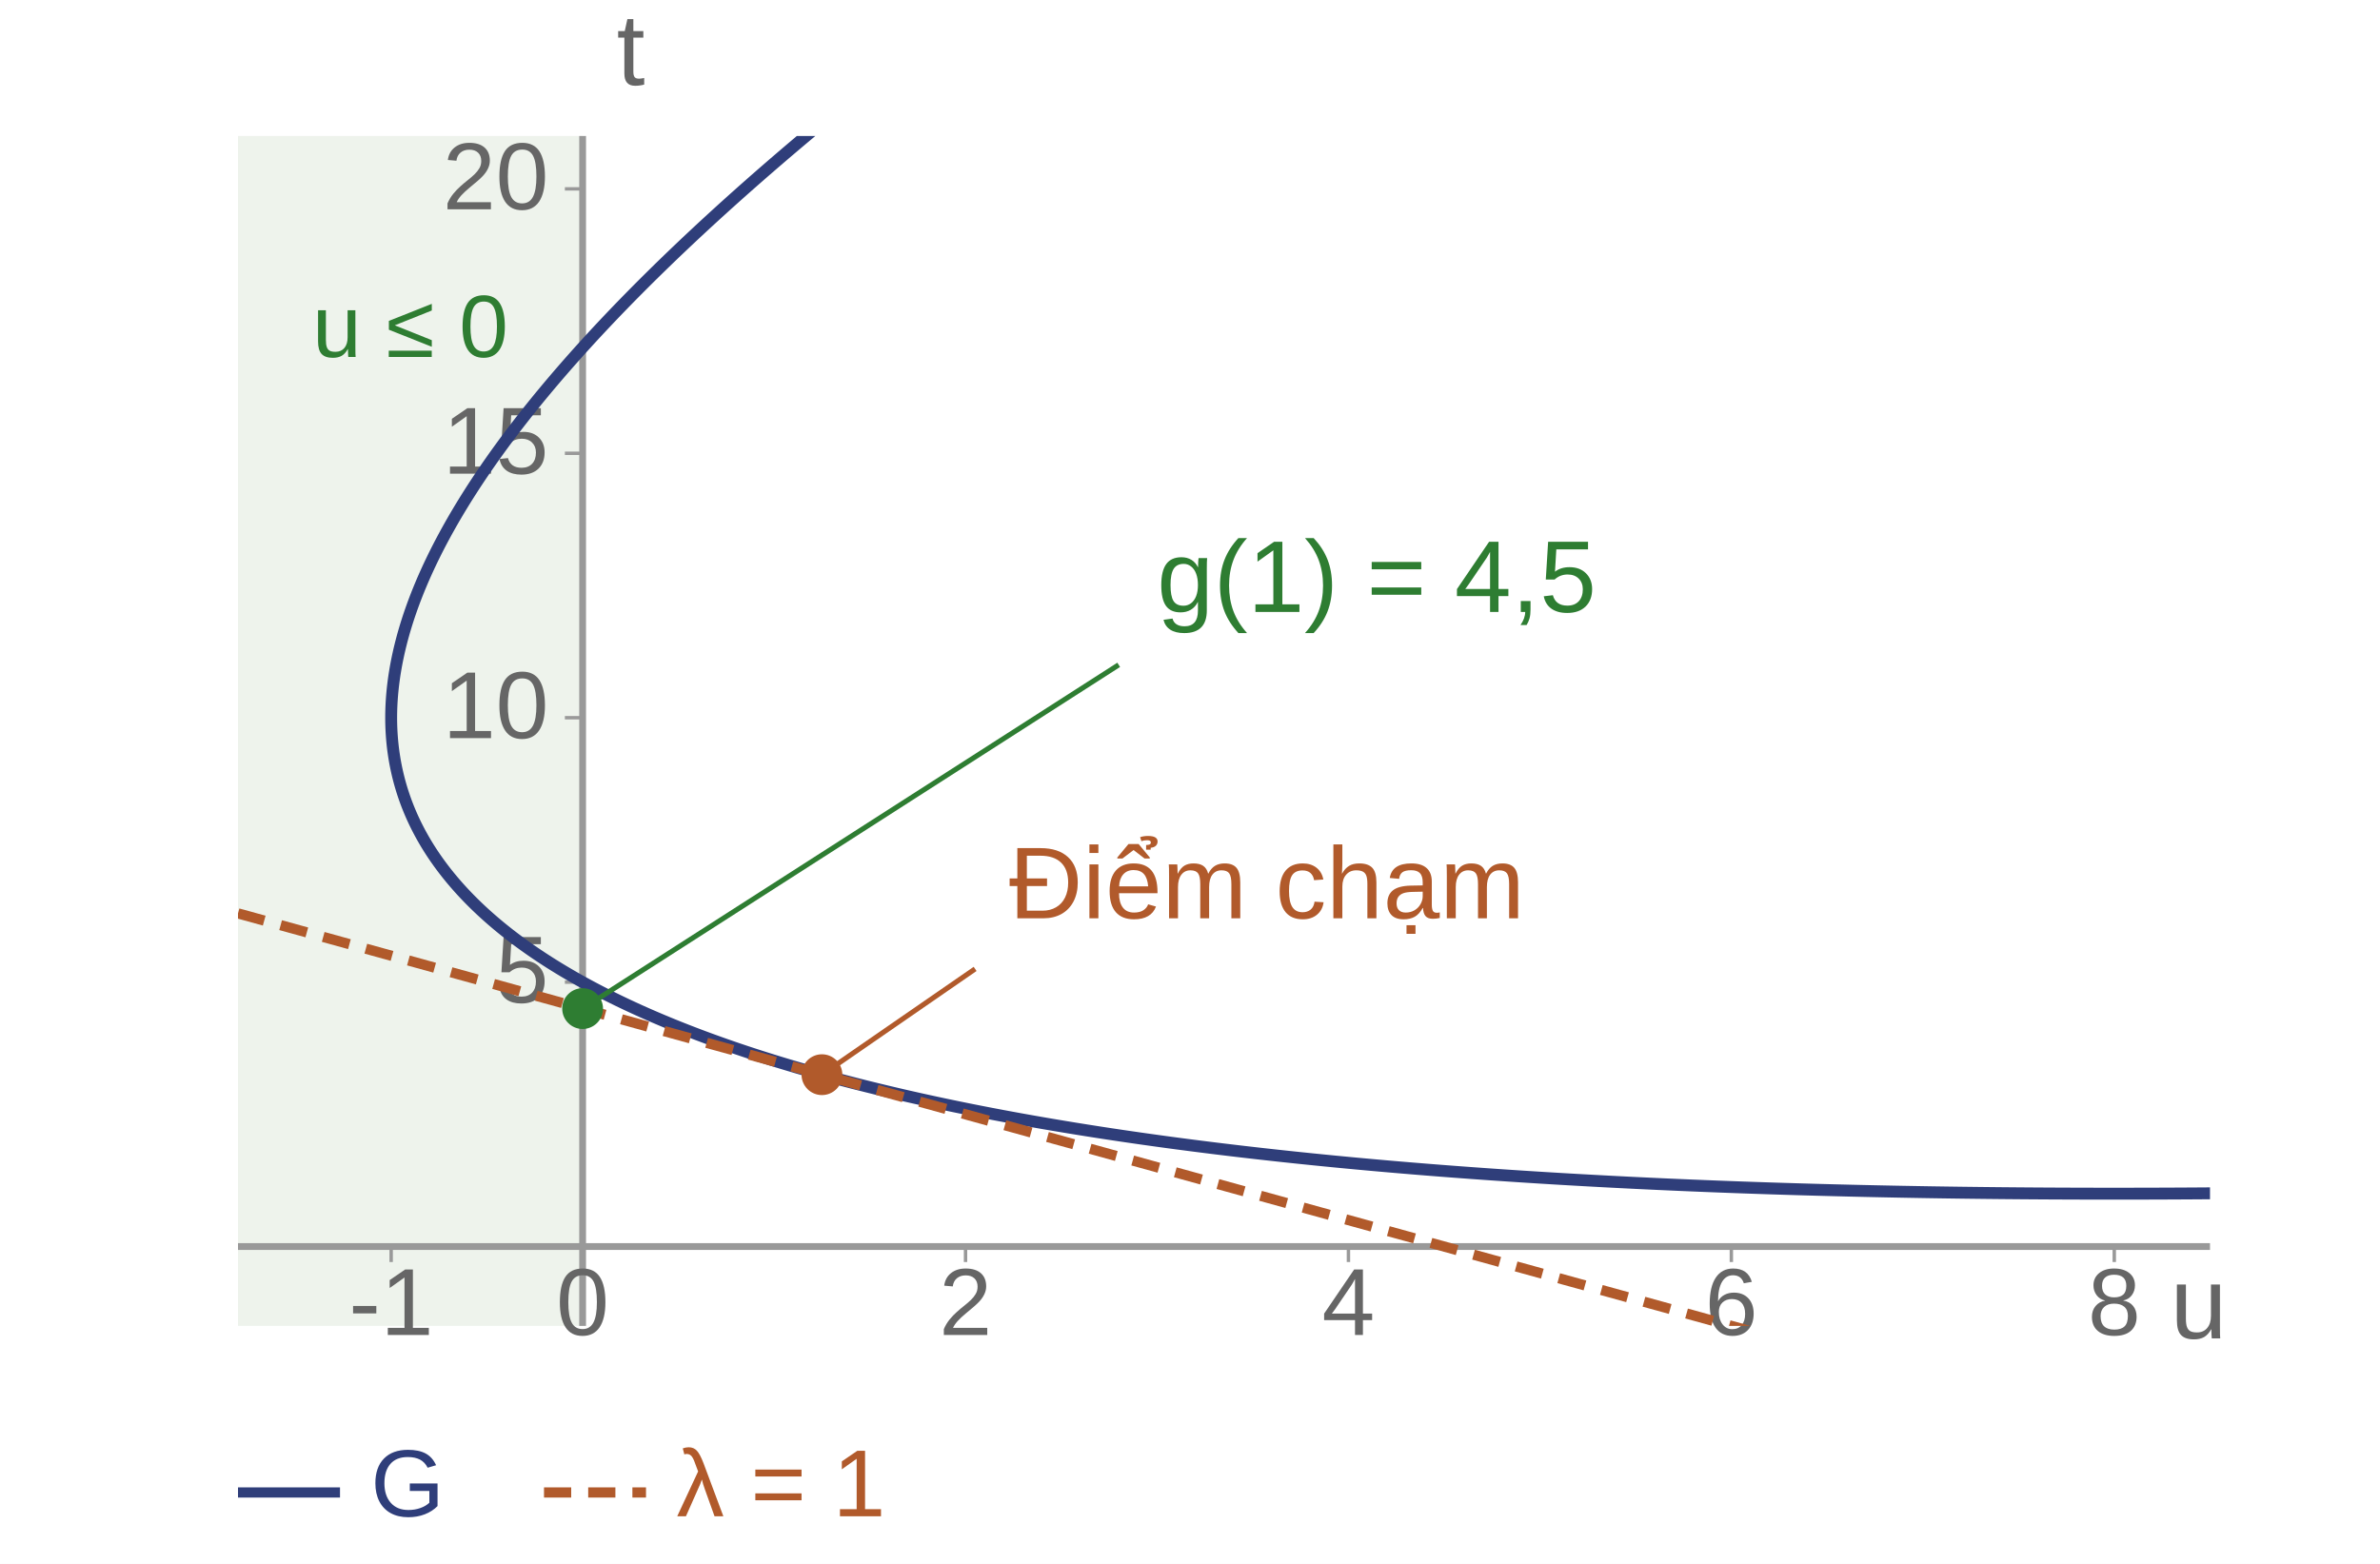
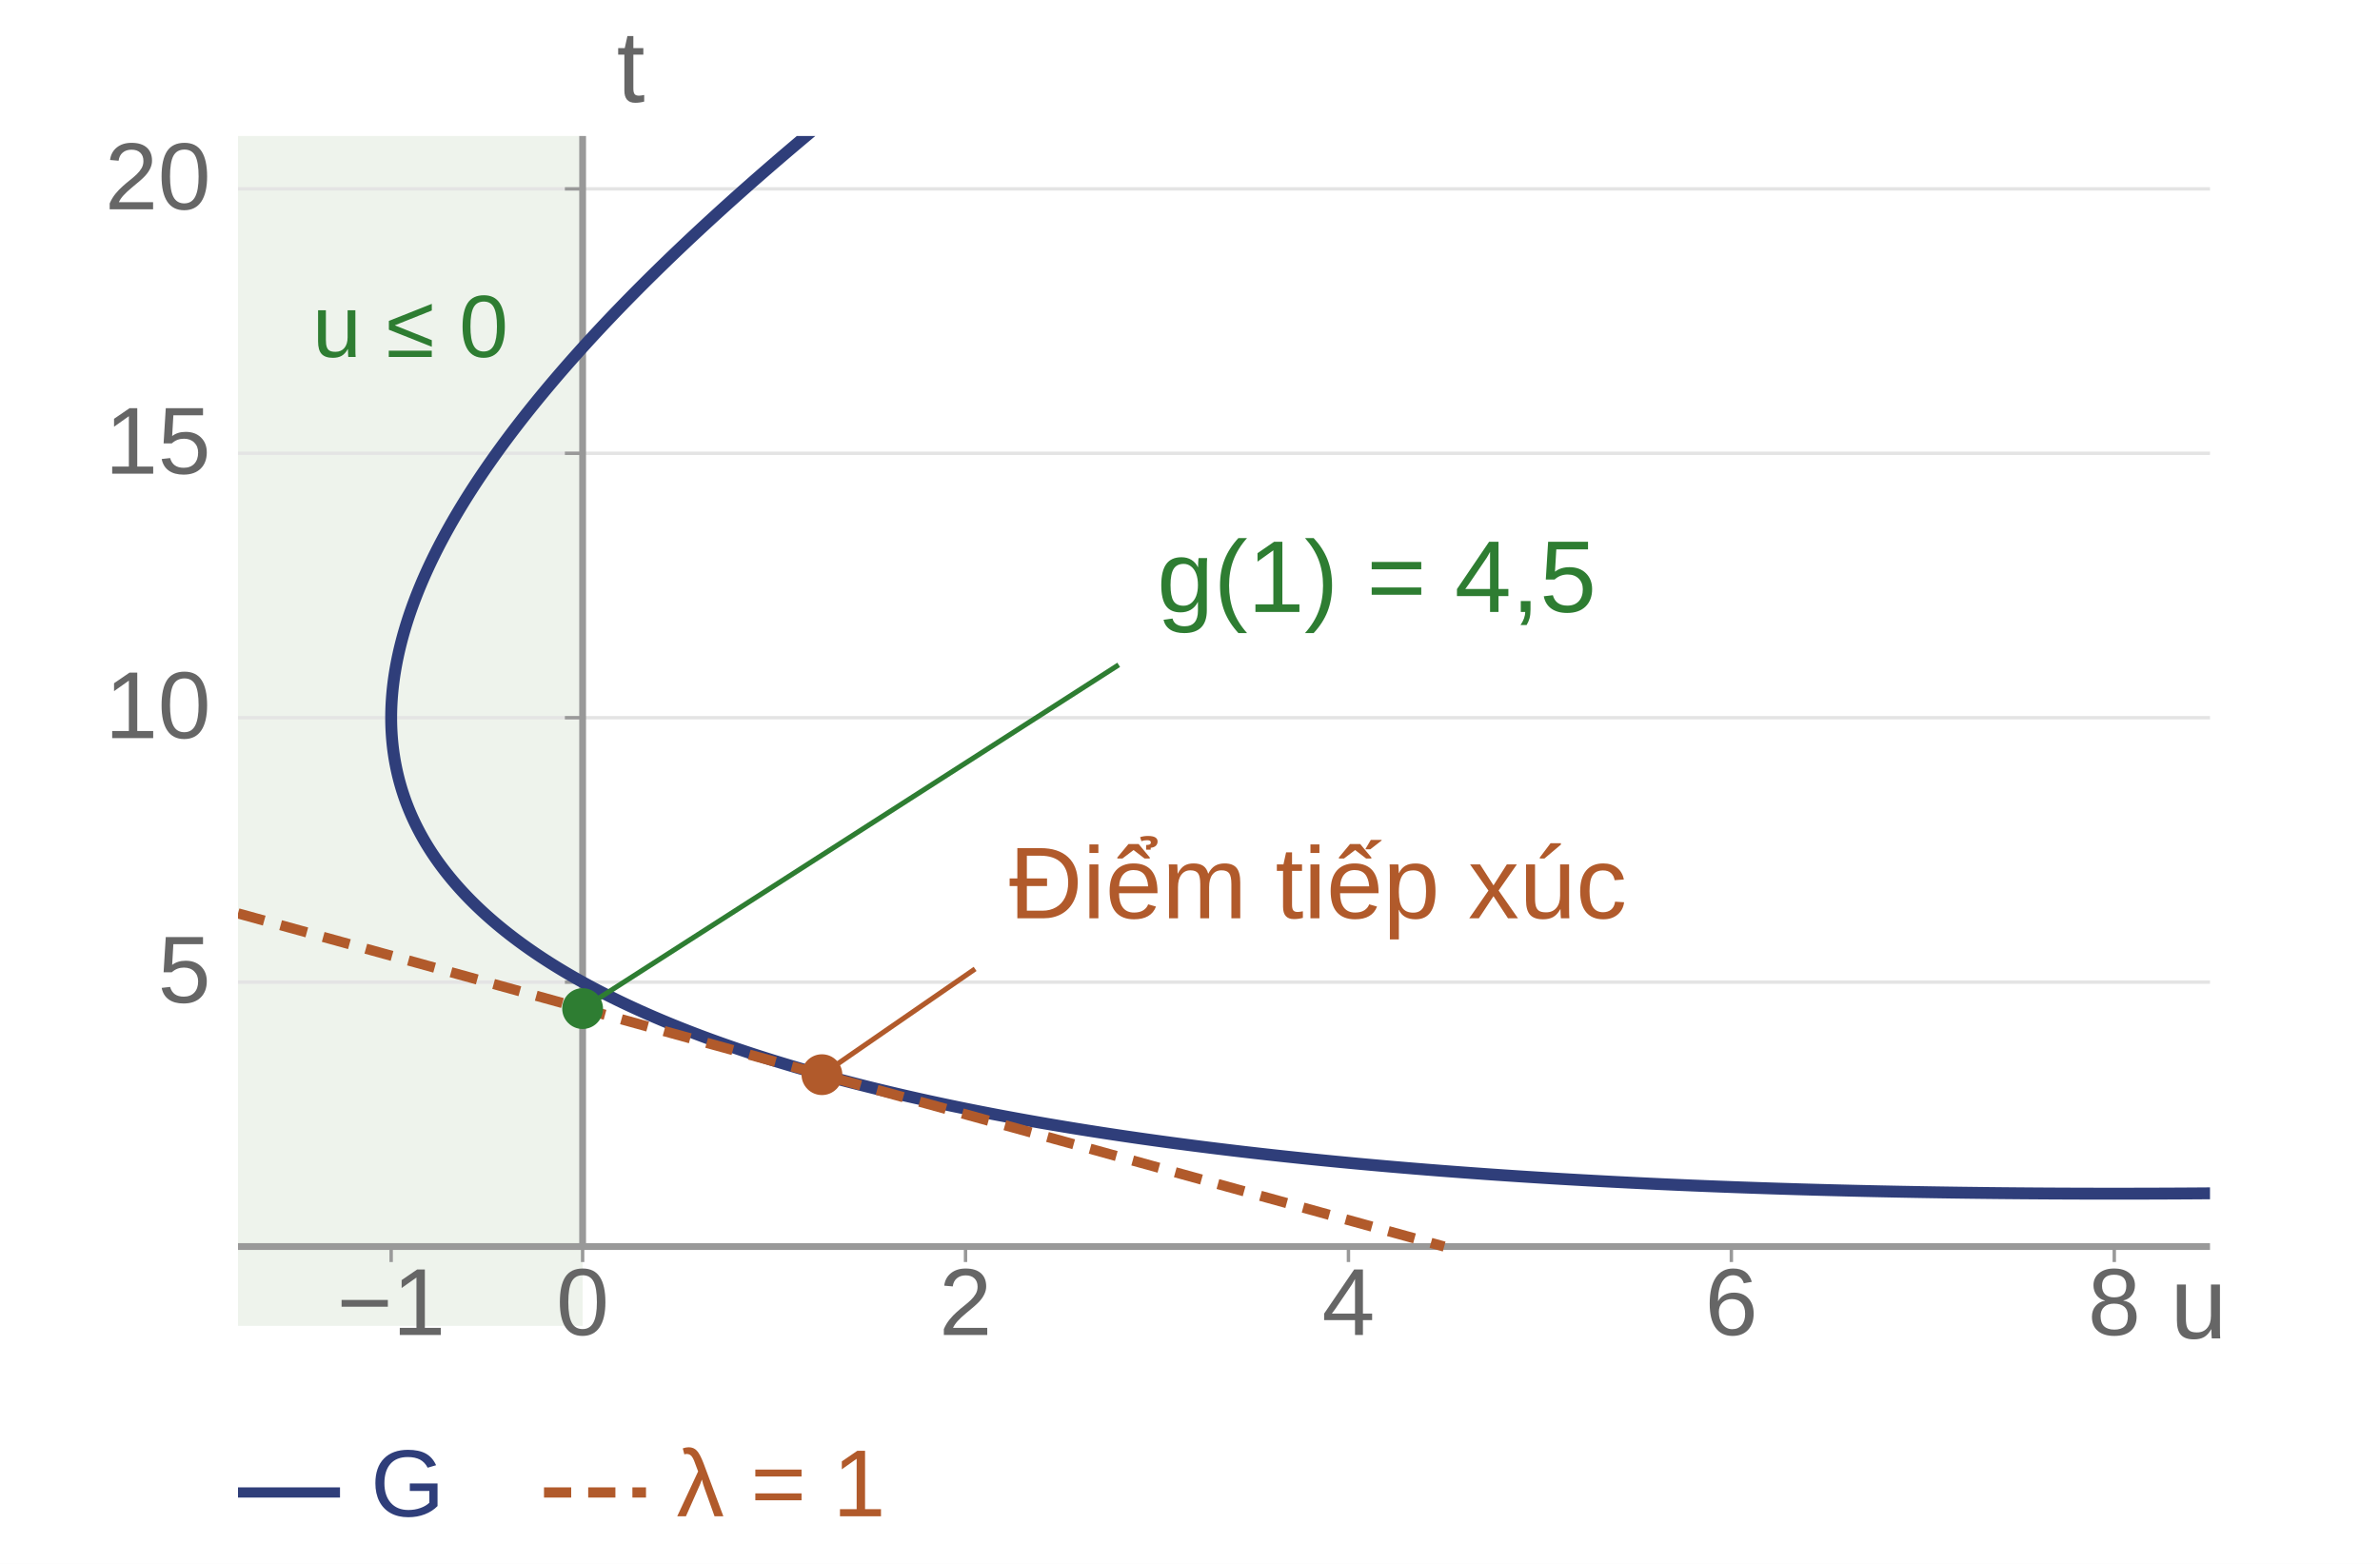
<svg xmlns="http://www.w3.org/2000/svg" viewBox="0 0 700 460" role="img" aria-labelledby="title">
  <defs>
    <clipPath id="plot">
      <rect x="70" y="40" width="580" height="350" />
    </clipPath>
  </defs>
  <rect width="700" height="460" fill="white" />
  <rect x="70.000" y="40" width="101.359" height="350" fill="#EEF3EC" />
+   <path d="M70,288.889 L650,288.889" fill="none" stroke="#E4E4E4" stroke-width="1" />
+   <path d="M70,211.111 L650,211.111" fill="none" stroke="#E4E4E4" stroke-width="1" />
+   <path d="M70,133.333 L650,133.333" fill="none" stroke="#E4E4E4" stroke-width="1" />
+   <path d="M70,55.556 L650,55.556" fill="none" stroke="#E4E4E4" stroke-width="1" />
  <path d="M70.000,366.667 L650.000,366.667" fill="none" stroke="#999" stroke-width="2" stroke-dasharray="" clip-path="url(#plot)" />
-   <path d="M171.359,390.000 L171.359,40.000" fill="none" stroke="#999" stroke-width="2" stroke-dasharray="" clip-path="url(#plot)" />
+   <path d="M171.359,366.667 L171.359,40.000" fill="none" stroke="#999" stroke-width="2" stroke-dasharray="" clip-path="url(#plot)" />
  <text x="655.00" y="393.67" fill="#666" text-anchor="end" font-family="Arial,sans-serif" font-size="30">u</text>
-   <text x="181.36" y="25.00" fill="#666" text-anchor="start" font-family="Arial,sans-serif" font-size="30">t</text>
+   <text x="181.36" y="30.00" fill="#666" text-anchor="start" font-family="Arial,sans-serif" font-size="30">t</text>
  <text x="120.68" y="105.00" fill="#2E7D32" text-anchor="middle" font-family="Arial,sans-serif" font-size="26">u ≤ 0</text>
  <path d="M115.049,366.667 L115.049,371.217" fill="none" stroke="#999" stroke-width="1" stroke-dasharray="" clip-path="url(#plot)" />
-   <text x="115.05" y="392.67" fill="#666" text-anchor="middle" font-family="Arial,sans-serif" font-size="28">-1</text>
+   <text x="115.05" y="392.67" fill="#666" text-anchor="middle" font-family="Arial,sans-serif" font-size="28">−1</text>
  <path d="M171.359,366.667 L171.359,371.217" fill="none" stroke="#999" stroke-width="1" stroke-dasharray="" clip-path="url(#plot)" />
  <text x="171.36" y="392.67" fill="#666" text-anchor="middle" font-family="Arial,sans-serif" font-size="28">0</text>
  <path d="M283.981,366.667 L283.981,371.217" fill="none" stroke="#999" stroke-width="1" stroke-dasharray="" clip-path="url(#plot)" />
  <text x="283.98" y="392.67" fill="#666" text-anchor="middle" font-family="Arial,sans-serif" font-size="28">2</text>
  <path d="M396.602,366.667 L396.602,371.217" fill="none" stroke="#999" stroke-width="1" stroke-dasharray="" clip-path="url(#plot)" />
  <text x="396.60" y="392.67" fill="#666" text-anchor="middle" font-family="Arial,sans-serif" font-size="28">4</text>
  <path d="M509.223,366.667 L509.223,371.217" fill="none" stroke="#999" stroke-width="1" stroke-dasharray="" clip-path="url(#plot)" />
  <text x="509.22" y="392.67" fill="#666" text-anchor="middle" font-family="Arial,sans-serif" font-size="28">6</text>
  <path d="M621.845,366.667 L621.845,371.217" fill="none" stroke="#999" stroke-width="1" stroke-dasharray="" clip-path="url(#plot)" />
  <text x="621.84" y="392.67" fill="#666" text-anchor="middle" font-family="Arial,sans-serif" font-size="28">8</text>
  <path d="M171.359,288.889 L166.139,288.889" fill="none" stroke="#999" stroke-width="1" stroke-dasharray="" clip-path="url(#plot)" />
-   <text x="161.36" y="294.89" fill="#666" text-anchor="end" font-family="Arial,sans-serif" font-size="28">5</text>
+   <text x="62.00" y="294.89" fill="#666" text-anchor="end" font-family="Arial,sans-serif" font-size="28">5</text>
  <path d="M171.359,211.111 L166.139,211.111" fill="none" stroke="#999" stroke-width="1" stroke-dasharray="" clip-path="url(#plot)" />
-   <text x="161.36" y="217.11" fill="#666" text-anchor="end" font-family="Arial,sans-serif" font-size="28">10</text>
+   <text x="62.00" y="217.11" fill="#666" text-anchor="end" font-family="Arial,sans-serif" font-size="28">10</text>
  <path d="M171.359,133.333 L166.139,133.333" fill="none" stroke="#999" stroke-width="1" stroke-dasharray="" clip-path="url(#plot)" />
-   <text x="161.36" y="139.33" fill="#666" text-anchor="end" font-family="Arial,sans-serif" font-size="28">15</text>
+   <text x="62.00" y="139.33" fill="#666" text-anchor="end" font-family="Arial,sans-serif" font-size="28">15</text>
  <path d="M171.359,55.556 L166.139,55.556" fill="none" stroke="#999" stroke-width="1" stroke-dasharray="" clip-path="url(#plot)" />
-   <text x="161.36" y="61.56" fill="#666" text-anchor="end" font-family="Arial,sans-serif" font-size="28">20</text>
-   <path d="M1016.019,335.556 L1012.869,335.773 L1009.724,335.988 L1006.584,336.202 L1003.450,336.414 L1000.321,336.625 L997.198,336.835 L994.081,337.043 L990.969,337.249 L987.862,337.454 L984.761,337.657 L981.666,337.859 L978.576,338.059 L975.492,338.258 L972.413,338.455 L969.339,338.651 L966.271,338.845 L963.209,339.037 L960.152,339.229 L957.101,339.418 L954.055,339.606 L951.015,339.793 L947.980,339.978 L944.951,340.161 L941.927,340.343 L938.909,340.524 L935.896,340.703 L932.889,340.880 L929.888,341.056 L926.891,341.230 L923.901,341.403 L920.916,341.574 L917.936,341.744 L914.962,341.912 L911.994,342.079 L909.031,342.244 L906.073,342.408 L903.121,342.570 L900.175,342.730 L897.234,342.890 L894.298,343.047 L891.368,343.203 L888.444,343.358 L885.525,343.511 L882.612,343.662 L879.704,343.812 L876.802,343.960 L873.905,344.107 L871.014,344.253 L868.128,344.397 L865.248,344.539 L862.373,344.680 L859.504,344.819 L856.640,344.957 L853.782,345.093 L850.929,345.228 L848.082,345.361 L845.240,345.492 L842.404,345.623 L839.574,345.751 L836.749,345.878 L833.929,346.004 L831.115,346.128 L828.307,346.250 L825.504,346.371 L822.706,346.491 L819.914,346.609 L817.128,346.725 L814.347,346.840 L811.572,346.953 L808.802,347.065 L806.037,347.175 L803.279,347.284 L800.525,347.391 L797.777,347.497 L795.035,347.601 L792.298,347.704 L789.567,347.805 L786.841,347.905 L784.121,348.003 L781.407,348.100 L778.697,348.195 L775.994,348.288 L773.296,348.380 L770.603,348.471 L767.916,348.560 L765.234,348.647 L762.558,348.733 L759.888,348.817 L757.223,348.900 L754.563,348.982 L751.909,349.061 L749.261,349.140 L746.618,349.216 L743.980,349.292 L741.349,349.365 L738.722,349.438 L736.101,349.508 L733.486,349.577 L730.876,349.645 L728.272,349.711 L725.673,349.776 L723.080,349.839 L720.492,349.900 L717.910,349.960 L715.333,350.019 L712.762,350.076 L710.196,350.131 L707.636,350.185 L705.081,350.237 L702.532,350.288 L699.989,350.338 L697.451,350.385 L694.918,350.432 L692.391,350.476 L689.869,350.520 L687.353,350.561 L684.843,350.601 L682.338,350.640 L679.838,350.677 L677.344,350.713 L674.856,350.747 L672.373,350.780 L669.896,350.811 L667.424,350.840 L664.958,350.868 L662.497,350.895 L660.041,350.919 L657.592,350.943 L655.147,350.965 L652.709,350.985 L650.275,351.004 L647.848,351.021 L645.425,351.037 L643.009,351.051 L640.598,351.064 L638.192,351.075 L635.792,351.085 L633.397,351.093 L631.008,351.100 L628.624,351.105 L626.246,351.108 L623.874,351.111 L621.507,351.111 L619.145,351.110 L616.789,351.108 L614.439,351.104 L612.094,351.098 L609.755,351.091 L607.421,351.082 L605.092,351.072 L602.769,351.061 L600.452,351.047 L598.140,351.033 L595.834,351.016 L593.533,350.999 L591.238,350.979 L588.948,350.959 L586.664,350.936 L584.385,350.912 L582.112,350.887 L579.844,350.860 L577.582,350.832 L575.325,350.802 L573.074,350.770 L570.829,350.737 L568.588,350.703 L566.354,350.667 L564.125,350.629 L561.901,350.590 L559.683,350.550 L557.471,350.507 L555.264,350.464 L553.062,350.419 L550.866,350.372 L548.676,350.324 L546.491,350.274 L544.312,350.223 L542.138,350.170 L539.969,350.115 L537.807,350.060 L535.649,350.002 L533.497,349.943 L531.351,349.883 L529.210,349.821 L527.075,349.757 L524.945,349.692 L522.821,349.626 L520.703,349.558 L518.589,349.488 L516.482,349.417 L514.380,349.344 L512.283,349.270 L510.192,349.195 L508.106,349.117 L506.026,349.039 L503.952,348.958 L501.883,348.877 L499.819,348.793 L497.761,348.709 L495.709,348.622 L493.662,348.534 L491.620,348.445 L489.584,348.354 L487.554,348.262 L485.529,348.168 L483.510,348.072 L481.496,347.975 L479.488,347.877 L477.485,347.776 L475.488,347.675 L473.496,347.572 L471.510,347.467 L469.529,347.361 L467.554,347.253 L465.584,347.144 L463.620,347.033 L461.661,346.921 L459.708,346.807 L457.760,346.692 L455.818,346.575 L453.882,346.457 L451.951,346.337 L450.025,346.215 L448.105,346.093 L446.191,345.968 L444.282,345.842 L442.378,345.715 L440.480,345.586 L438.588,345.455 L436.701,345.323 L434.819,345.189 L432.944,345.054 L431.073,344.917 L429.208,344.779 L427.349,344.640 L425.495,344.498 L423.647,344.356 L421.804,344.211 L419.967,344.066 L418.135,343.918 L416.309,343.769 L414.488,343.619 L412.673,343.467 L410.863,343.314 L409.059,343.159 L407.261,343.002 L405.468,342.844 L403.680,342.685 L401.898,342.524 L400.121,342.361 L398.350,342.197 L396.585,342.031 L394.825,341.864 L393.070,341.696 L391.321,341.525 L389.578,341.354 L387.840,341.180 L386.108,341.006 L384.381,340.829 L382.659,340.652 L380.944,340.472 L379.233,340.291 L377.528,340.109 L375.829,339.925 L374.135,339.740 L372.447,339.553 L370.764,339.364 L369.087,339.174 L367.415,338.983 L365.749,338.790 L364.089,338.595 L362.434,338.399 L360.784,338.201 L359.140,338.002 L357.501,337.801 L355.868,337.599 L354.241,337.395 L352.619,337.190 L351.002,336.983 L349.391,336.775 L347.786,336.565 L346.186,336.354 L344.591,336.141 L343.002,335.927 L341.419,335.711 L339.841,335.493 L338.269,335.274 L336.702,335.054 L335.140,334.832 L333.585,334.608 L332.034,334.383 L330.490,334.157 L328.950,333.928 L327.417,333.699 L325.888,333.468 L324.366,333.235 L322.849,333.001 L321.337,332.765 L319.831,332.528 L318.330,332.289 L316.835,332.049 L315.345,331.807 L313.861,331.563 L312.383,331.318 L310.910,331.072 L309.442,330.824 L307.980,330.575 L306.524,330.324 L305.073,330.071 L303.627,329.817 L302.187,329.562 L300.753,329.304 L299.324,329.046 L297.901,328.786 L296.483,328.524 L295.071,328.261 L293.664,327.996 L292.263,327.730 L290.867,327.462 L289.477,327.193 L288.092,326.922 L286.713,326.650 L285.339,326.376 L283.971,326.101 L282.608,325.824 L281.251,325.545 L279.899,325.265 L278.553,324.984 L277.213,324.701 L275.877,324.416 L274.548,324.130 L273.224,323.843 L271.905,323.553 L270.592,323.263 L269.285,322.971 L267.983,322.677 L266.687,322.382 L265.396,322.085 L264.110,321.787 L262.830,321.487 L261.556,321.186 L260.287,320.883 L259.024,320.579 L257.766,320.273 L256.514,319.965 L255.267,319.656 L254.026,319.346 L252.790,319.034 L251.560,318.721 L250.335,318.406 L249.116,318.089 L247.902,317.771 L246.694,317.451 L245.491,317.130 L244.294,316.808 L243.103,316.483 L241.917,316.158 L240.736,315.831 L239.561,315.502 L238.391,315.172 L237.227,314.840 L236.069,314.506 L234.916,314.172 L233.769,313.835 L232.627,313.497 L231.490,313.158 L230.359,312.817 L229.234,312.475 L228.114,312.131 L227.000,311.785 L225.891,311.438 L224.788,311.090 L223.690,310.739 L222.598,310.388 L221.511,310.035 L220.430,309.680 L219.354,309.324 L218.284,308.966 L217.219,308.607 L216.160,308.246 L215.106,307.884 L214.058,307.520 L213.016,307.155 L211.979,306.788 L210.947,306.420 L209.921,306.050 L208.900,305.678 L207.885,305.305 L206.876,304.931 L205.872,304.555 L204.874,304.177 L203.881,303.798 L202.893,303.418 L201.911,303.036 L200.935,302.652 L199.964,302.267 L198.999,301.880 L198.039,301.492 L197.085,301.102 L196.136,300.711 L195.193,300.318 L194.255,299.924 L193.323,299.528 L192.396,299.131 L191.475,298.732 L190.559,298.332 L189.649,297.930 L188.744,297.526 L187.845,297.121 L186.952,296.715 L186.064,296.307 L185.181,295.897 L184.304,295.486 L183.432,295.074 L182.566,294.660 L181.706,294.244 L180.851,293.827 L180.002,293.408 L179.158,292.988 L178.319,292.566 L177.486,292.143 L176.659,291.718 L175.837,291.292 L175.021,290.864 L174.210,290.435 L173.405,290.004 L172.605,289.571 L171.811,289.138 L171.022,288.702 L170.239,288.265 L169.461,287.827 L168.689,287.387 L167.922,286.945 L167.161,286.502 L166.405,286.057 L165.655,285.611 L164.911,285.164 L164.172,284.714 L163.438,284.264 L162.710,283.812 L161.987,283.358 L161.270,282.903 L160.559,282.446 L159.853,281.987 L159.152,281.528 L158.458,281.066 L157.768,280.603 L157.084,280.139 L156.406,279.673 L155.733,279.206 L155.066,278.737 L154.404,278.266 L153.748,277.794 L153.097,277.320 L152.452,276.845 L151.812,276.369 L151.178,275.891 L150.549,275.411 L149.926,274.930 L149.308,274.447 L148.696,273.963 L148.089,273.477 L147.488,272.990 L146.892,272.501 L146.302,272.011 L145.718,271.519 L145.139,271.025 L144.565,270.531 L143.997,270.034 L143.435,269.536 L142.878,269.037 L142.326,268.536 L141.780,268.033 L141.240,267.529 L140.705,267.024 L140.176,266.517 L139.652,266.008 L139.134,265.498 L138.621,264.986 L138.113,264.473 L137.612,263.958 L137.115,263.442 L136.625,262.924 L136.139,262.405 L135.660,261.884 L135.185,261.362 L134.717,260.838 L134.254,260.312 L133.796,259.786 L133.344,259.257 L132.897,258.727 L132.456,258.196 L132.021,257.663 L131.591,257.128 L131.166,256.592 L130.747,256.054 L130.334,255.515 L129.926,254.975 L129.523,254.433 L129.126,253.889 L128.735,253.344 L128.349,252.797 L127.969,252.249 L127.594,251.699 L127.224,251.148 L126.860,250.595 L126.502,250.040 L126.149,249.485 L125.802,248.927 L125.460,248.368 L125.124,247.808 L124.793,247.246 L124.468,246.682 L124.149,246.117 L123.834,245.551 L123.526,244.983 L123.223,244.413 L122.925,243.842 L122.633,243.269 L122.346,242.695 L122.065,242.119 L121.790,241.542 L121.520,240.963 L121.255,240.383 L120.996,239.801 L120.743,239.218 L120.495,238.633 L120.253,238.047 L120.016,237.459 L119.784,236.870 L119.558,236.279 L119.338,235.686 L119.123,235.092 L118.914,234.497 L118.710,233.900 L118.512,233.301 L118.319,232.701 L118.132,232.099 L117.950,231.496 L117.774,230.892 L117.603,230.285 L117.438,229.678 L117.279,229.068 L117.124,228.458 L116.976,227.845 L116.833,227.232 L116.695,226.616 L116.563,225.999 L116.437,225.381 L116.316,224.761 L116.200,224.140 L116.090,223.517 L115.986,222.892 L115.887,222.266 L115.793,221.639 L115.705,221.010 L115.623,220.379 L115.546,219.747 L115.475,219.113 L115.409,218.478 L115.349,217.842 L115.294,217.203 L115.245,216.564 L115.201,215.922 L115.163,215.280 L115.130,214.635 L115.103,213.989 L115.081,213.342 L115.065,212.693 L115.054,212.043 L115.049,211.391 L115.049,210.738 L115.055,210.083 L115.067,209.426 L115.084,208.768 L115.106,208.109 L115.134,207.447 L115.168,206.785 L115.207,206.121 L115.251,205.455 L115.301,204.788 L115.357,204.119 L115.418,203.449 L115.485,202.777 L115.557,202.104 L115.634,201.429 L115.718,200.753 L115.806,200.075 L115.900,199.396 L116.000,198.715 L116.105,198.032 L116.216,197.349 L116.332,196.663 L116.454,195.976 L116.582,195.288 L116.714,194.598 L116.853,193.906 L116.997,193.213 L117.146,192.518 L117.301,191.822 L117.461,191.125 L117.627,190.425 L117.799,189.725 L117.976,189.022 L118.158,188.319 L118.346,187.613 L118.540,186.907 L118.739,186.198 L118.943,185.488 L119.154,184.777 L119.369,184.064 L119.590,183.350 L119.817,182.634 L120.049,181.916 L120.287,181.197 L120.530,180.477 L120.779,179.755 L121.033,179.031 L121.293,178.306 L121.558,177.580 L121.829,176.851 L122.105,176.122 L122.387,175.391 L122.674,174.658 L122.967,173.924 L123.266,173.188 L123.570,172.451 L123.879,171.712 L124.194,170.971 L124.514,170.230 L124.840,169.486 L125.172,168.741 L125.509,167.995 L125.851,167.247 L126.199,166.497 L126.553,165.746 L126.912,164.994 L127.277,164.240 L127.647,163.484 L128.023,162.727 L128.404,161.968 L128.790,161.208 L129.183,160.447 L129.580,159.683 L129.984,158.919 L130.392,158.152 L130.807,157.385 L131.226,156.615 L131.652,155.845 L132.083,155.072 L132.519,154.298 L132.961,153.523 L133.408,152.746 L133.861,151.968 L134.319,151.188 L134.783,150.406 L135.253,149.623 L135.728,148.839 L136.208,148.052 L136.694,147.265 L137.186,146.476 L137.683,145.685 L138.186,144.893 L138.694,144.099 L139.207,143.304 L139.726,142.507 L140.251,141.709 L140.781,140.909 L141.317,140.108 L141.858,139.305 L142.405,138.501 L142.957,137.695 L143.515,136.887 L144.078,136.079 L144.647,135.268 L145.221,134.456 L145.801,133.643 L146.386,132.828 L146.977,132.011 L147.574,131.193 L148.175,130.373 L148.783,129.552 L149.396,128.729 L150.014,127.905 L150.638,127.080 L151.268,126.252 L151.903,125.424 L152.543,124.593 L153.189,123.762 L153.841,122.928 L154.498,122.093 L155.161,121.257 L155.829,120.419 L156.502,119.580 L157.182,118.739 L157.866,117.896 L158.556,117.052 L159.252,116.207 L159.953,115.360 L160.660,114.511 L161.372,113.661 L162.090,112.809 L162.814,111.956 L163.542,111.102 L164.277,110.245 L165.017,109.388 L165.762,108.528 L166.513,107.668 L167.269,106.805 L168.031,105.942 L168.799,105.076 L169.572,104.209 L170.350,103.341 L171.134,102.471 L171.924,101.600 L172.719,100.727 L173.519,99.852 L174.325,98.976 L175.137,98.099 L175.954,97.220 L176.777,96.339 L177.605,95.457 L178.439,94.573 L179.278,93.688 L180.123,92.801 L180.973,91.913 L181.829,91.023 L182.690,90.132 L183.557,89.239 L184.429,88.345 L185.307,87.449 L186.190,86.552 L187.079,85.653 L187.973,84.753 L188.873,83.851 L189.779,82.947 L190.690,82.042 L191.606,81.136 L192.528,80.228 L193.456,79.318 L194.389,78.407 L195.327,77.495 L196.271,76.580 L197.221,75.665 L198.176,74.748 L199.136,73.829 L200.103,72.909 L201.074,71.987 L202.051,71.064 L203.034,70.139 L204.022,69.213 L205.016,68.285 L206.015,67.355 L207.020,66.424 L208.030,65.492 L209.046,64.558 L210.067,63.623 L211.094,62.686 L212.126,61.747 L213.164,60.807 L214.208,59.866 L215.257,58.922 L216.311,57.978 L217.371,57.032 L218.436,56.084 L219.507,55.135 L220.584,54.184 L221.666,53.232 L222.753,52.278 L223.846,51.323 L224.945,50.366 L226.049,49.408 L227.159,48.448 L228.274,47.487 L229.394,46.524 L230.521,45.559 L231.652,44.593 L232.789,43.626 L233.932,42.657 L235.080,41.686 L236.234,40.714 L237.393,39.741 L238.558,38.765 L239.728,37.789 L240.904,36.811 L242.086,35.831 L243.273,34.850 L244.465,33.867 L245.663,32.883 L246.866,31.897 L248.075,30.910 L249.290,29.921 L250.510,28.931 L251.735,27.939 L252.966,26.945 L254.203,25.950 L255.445,24.954 L256.692,23.956 L257.945,22.957 L259.204,21.956 L260.468,20.953 L261.738,19.949 L263.013,18.943 L264.293,17.936 L265.580,16.928 L266.871,15.917 L268.169,14.906 L269.471,13.893 L270.780,12.878 L272.093,11.862 L273.413,10.844 L274.738,9.824 L276.068,8.804 L277.404,7.781 L278.745,6.757 L280.092,5.732 L281.444,4.705 L282.802,3.677 L284.166,2.647 L285.535,1.615 L286.909,0.582 L288.289,-0.452 L289.675,-1.489 L291.066,-2.526 L292.462,-3.565 L293.864,-4.606 L295.272,-5.648 L296.685,-6.692 L298.104,-7.737 L299.528,-8.784 L300.958,-9.832 L302.393,-10.882 L303.834,-11.933 L305.280,-12.986 L306.732,-14.040 L308.189,-15.096 L309.652,-16.154 L311.120,-17.213 L312.594,-18.273 L314.073,-19.335 L315.558,-20.399 L317.048,-21.464 L318.544,-22.530 L320.046,-23.598 L321.552,-24.668 L323.065,-25.739 L324.583,-26.812 L326.106,-27.886 L327.635,-28.962 L329.170,-30.039 L330.710,-31.118 L332.256,-32.198 L333.807,-33.280 L335.363,-34.363 L336.925,-35.448 L338.493,-36.534 L340.066,-37.622 L341.645,-38.712 L343.229,-39.803 L344.819,-40.895 L346.414,-41.989 L348.015,-43.085 L349.621,-44.182 L351.233,-45.280 L352.850,-46.380 L354.473,-47.482 L356.101,-48.585 L357.735,-49.690 L359.374,-50.796 L361.019,-51.904 L362.670,-53.013 L364.326,-54.124 L365.987,-55.236 L367.654,-56.350 L369.326,-57.465 L371.004,-58.582 L372.688,-59.701 L374.377,-60.820 L376.072,-61.942 L377.772,-63.065 L379.477,-64.189 L381.188,-65.315 L382.905,-66.443 L384.627,-67.572 L386.355,-68.703 L388.088,-69.835 L389.827,-70.968 L391.571,-72.104 L393.321,-73.240 L395.076,-74.378 L396.837,-75.518 L398.603,-76.659 L400.375,-77.802 L402.152,-78.947 L403.935,-80.092 L405.723,-81.240 L407.517,-82.389 L409.317,-83.539 L411.122,-84.691 L412.932,-85.844 L414.748,-86.999 L416.569,-88.156 L418.396,-89.314 L420.229,-90.474 L422.067,-91.635 L423.911,-92.797 L425.760,-93.961 L427.614,-95.127 L429.474,-96.294 L431.340,-97.463 L433.211,-98.633 L435.088,-99.805 L436.970,-100.978 L438.858,-102.153 L440.751,-103.329 L442.650,-104.507 L444.554,-105.687 L446.464,-106.867 L448.379,-108.050 L450.300,-109.234 L452.226,-110.419 L454.158,-111.606 L456.095,-112.795 L458.038,-113.985 L459.987,-115.176 L461.941,-116.369 L463.900,-117.564 L465.865,-118.760 L467.835,-119.958 L469.811,-121.157 L471.793,-122.358 L473.780,-123.560 L475.773,-124.764 L477.771,-125.969 L479.774,-127.176 L481.783,-128.384 L483.798,-129.594 L485.818,-130.806 L487.844,-132.018 L489.875,-133.233 L491.912,-134.449 L493.954,-135.666 L496.002,-136.885 L498.055,-138.106 L500.114,-139.328 L502.178,-140.552 L504.248,-141.777 L506.323,-143.003 L508.404,-144.231 L510.490,-145.461 L512.582,-146.692 L514.680,-147.925 L516.783,-149.159 L518.891,-150.395 L521.005,-151.632 L523.124,-152.871 L525.249,-154.112 L527.380,-155.353 L529.516,-156.597 L531.657,-157.842 L533.805,-159.088 L535.957,-160.336 L538.115,-161.586 L540.279,-162.837 L542.448,-164.089 L544.623,-165.343 L546.803,-166.599 L548.989,-167.856 L551.180,-169.115 L553.377,-170.375 L555.579,-171.637 L557.787,-172.900 L560.000,-174.165 L562.219,-175.431 L564.443,-176.699 L566.673,-177.968 L568.908,-179.239 L571.149,-180.511 L573.395,-181.785 L575.647,-183.060 L577.905,-184.337 L580.168,-185.616 L582.436,-186.896 L584.710,-188.177 L586.990,-189.460 L589.275,-190.745 L591.565,-192.031 L593.861,-193.319 L596.163,-194.608 L598.470,-195.898 L600.783,-197.191 L603.101,-198.484 L605.425,-199.780 L607.754,-201.076 L610.088,-202.375 L612.429,-203.674 L614.774,-204.976 L617.126,-206.279 L619.482,-207.583 L621.845,-208.889" fill="none" stroke="#2F3E7A" stroke-width="3.5" stroke-dasharray="" clip-path="url(#plot)" />
-   <path d="M70.000,268.667 L650.000,428.889" fill="none" stroke="#B15A2B" stroke-width="3" stroke-dasharray="8 5" clip-path="url(#plot)" />
+   <text x="62.00" y="61.56" fill="#666" text-anchor="end" font-family="Arial,sans-serif" font-size="28">20</text>
+   <path d="M699.989,350.338 L697.451,350.385 L694.918,350.432 L692.391,350.476 L689.869,350.520 L687.353,350.561 L684.843,350.601 L682.338,350.640 L679.838,350.677 L677.344,350.713 L674.856,350.747 L672.373,350.780 L669.896,350.811 L667.424,350.840 L664.958,350.868 L662.497,350.895 L660.041,350.919 L657.592,350.943 L655.147,350.965 L652.709,350.985 L650.275,351.004 L647.848,351.021 L645.425,351.037 L643.009,351.051 L640.598,351.064 L638.192,351.075 L635.792,351.085 L633.397,351.093 L631.008,351.100 L628.624,351.105 L626.246,351.108 L623.874,351.111 L621.507,351.111 L619.145,351.110 L616.789,351.108 L614.439,351.104 L612.094,351.098 L609.755,351.091 L607.421,351.082 L605.092,351.072 L602.769,351.061 L600.452,351.047 L598.140,351.033 L595.834,351.016 L593.533,350.999 L591.238,350.979 L588.948,350.959 L586.664,350.936 L584.385,350.912 L582.112,350.887 L579.844,350.860 L577.582,350.832 L575.325,350.802 L573.074,350.770 L570.829,350.737 L568.588,350.703 L566.354,350.667 L564.125,350.629 L561.901,350.590 L559.683,350.550 L557.471,350.507 L555.264,350.464 L553.062,350.419 L550.866,350.372 L548.676,350.324 L546.491,350.274 L544.312,350.223 L542.138,350.170 L539.969,350.115 L537.807,350.060 L535.649,350.002 L533.497,349.943 L531.351,349.883 L529.210,349.821 L527.075,349.757 L524.945,349.692 L522.821,349.626 L520.703,349.558 L518.589,349.488 L516.482,349.417 L514.380,349.344 L512.283,349.270 L510.192,349.195 L508.106,349.117 L506.026,349.039 L503.952,348.958 L501.883,348.877 L499.819,348.793 L497.761,348.709 L495.709,348.622 L493.662,348.534 L491.620,348.445 L489.584,348.354 L487.554,348.262 L485.529,348.168 L483.510,348.072 L481.496,347.975 L479.488,347.877 L477.485,347.776 L475.488,347.675 L473.496,347.572 L471.510,347.467 L469.529,347.361 L467.554,347.253 L465.584,347.144 L463.620,347.033 L461.661,346.921 L459.708,346.807 L457.760,346.692 L455.818,346.575 L453.882,346.457 L451.951,346.337 L450.025,346.215 L448.105,346.093 L446.191,345.968 L444.282,345.842 L442.378,345.715 L440.480,345.586 L438.588,345.455 L436.701,345.323 L434.819,345.189 L432.944,345.054 L431.073,344.917 L429.208,344.779 L427.349,344.640 L425.495,344.498 L423.647,344.356 L421.804,344.211 L419.967,344.066 L418.135,343.918 L416.309,343.769 L414.488,343.619 L412.673,343.467 L410.863,343.314 L409.059,343.159 L407.261,343.002 L405.468,342.844 L403.680,342.685 L401.898,342.524 L400.121,342.361 L398.350,342.197 L396.585,342.031 L394.825,341.864 L393.070,341.696 L391.321,341.525 L389.578,341.354 L387.840,341.180 L386.108,341.006 L384.381,340.829 L382.659,340.652 L380.944,340.472 L379.233,340.291 L377.528,340.109 L375.829,339.925 L374.135,339.740 L372.447,339.553 L370.764,339.364 L369.087,339.174 L367.415,338.983 L365.749,338.790 L364.089,338.595 L362.434,338.399 L360.784,338.201 L359.140,338.002 L357.501,337.801 L355.868,337.599 L354.241,337.395 L352.619,337.190 L351.002,336.983 L349.391,336.775 L347.786,336.565 L346.186,336.354 L344.591,336.141 L343.002,335.927 L341.419,335.711 L339.841,335.493 L338.269,335.274 L336.702,335.054 L335.140,334.832 L333.585,334.608 L332.034,334.383 L330.490,334.157 L328.950,333.928 L327.417,333.699 L325.888,333.468 L324.366,333.235 L322.849,333.001 L321.337,332.765 L319.831,332.528 L318.330,332.289 L316.835,332.049 L315.345,331.807 L313.861,331.563 L312.383,331.318 L310.910,331.072 L309.442,330.824 L307.980,330.575 L306.524,330.324 L305.073,330.071 L303.627,329.817 L302.187,329.562 L300.753,329.304 L299.324,329.046 L297.901,328.786 L296.483,328.524 L295.071,328.261 L293.664,327.996 L292.263,327.730 L290.867,327.462 L289.477,327.193 L288.092,326.922 L286.713,326.650 L285.339,326.376 L283.971,326.101 L282.608,325.824 L281.251,325.545 L279.899,325.265 L278.553,324.984 L277.213,324.701 L275.877,324.416 L274.548,324.130 L273.224,323.843 L271.905,323.553 L270.592,323.263 L269.285,322.971 L267.983,322.677 L266.687,322.382 L265.396,322.085 L264.110,321.787 L262.830,321.487 L261.556,321.186 L260.287,320.883 L259.024,320.579 L257.766,320.273 L256.514,319.965 L255.267,319.656 L254.026,319.346 L252.790,319.034 L251.560,318.721 L250.335,318.406 L249.116,318.089 L247.902,317.771 L246.694,317.451 L245.491,317.130 L244.294,316.808 L243.103,316.483 L241.917,316.158 L240.736,315.831 L239.561,315.502 L238.391,315.172 L237.227,314.840 L236.069,314.506 L234.916,314.172 L233.769,313.835 L232.627,313.497 L231.490,313.158 L230.359,312.817 L229.234,312.475 L228.114,312.131 L227.000,311.785 L225.891,311.438 L224.788,311.090 L223.690,310.739 L222.598,310.388 L221.511,310.035 L220.430,309.680 L219.354,309.324 L218.284,308.966 L217.219,308.607 L216.160,308.246 L215.106,307.884 L214.058,307.520 L213.016,307.155 L211.979,306.788 L210.947,306.420 L209.921,306.050 L208.900,305.678 L207.885,305.305 L206.876,304.931 L205.872,304.555 L204.874,304.177 L203.881,303.798 L202.893,303.418 L201.911,303.036 L200.935,302.652 L199.964,302.267 L198.999,301.880 L198.039,301.492 L197.085,301.102 L196.136,300.711 L195.193,300.318 L194.255,299.924 L193.323,299.528 L192.396,299.131 L191.475,298.732 L190.559,298.332 L189.649,297.930 L188.744,297.526 L187.845,297.121 L186.952,296.715 L186.064,296.307 L185.181,295.897 L184.304,295.486 L183.432,295.074 L182.566,294.660 L181.706,294.244 L180.851,293.827 L180.002,293.408 L179.158,292.988 L178.319,292.566 L177.486,292.143 L176.659,291.718 L175.837,291.292 L175.021,290.864 L174.210,290.435 L173.405,290.004 L172.605,289.571 L171.811,289.138 L171.022,288.702 L170.239,288.265 L169.461,287.827 L168.689,287.387 L167.922,286.945 L167.161,286.502 L166.405,286.057 L165.655,285.611 L164.911,285.164 L164.172,284.714 L163.438,284.264 L162.710,283.812 L161.987,283.358 L161.270,282.903 L160.559,282.446 L159.853,281.987 L159.152,281.528 L158.458,281.066 L157.768,280.603 L157.084,280.139 L156.406,279.673 L155.733,279.206 L155.066,278.737 L154.404,278.266 L153.748,277.794 L153.097,277.320 L152.452,276.845 L151.812,276.369 L151.178,275.891 L150.549,275.411 L149.926,274.930 L149.308,274.447 L148.696,273.963 L148.089,273.477 L147.488,272.990 L146.892,272.501 L146.302,272.011 L145.718,271.519 L145.139,271.025 L144.565,270.531 L143.997,270.034 L143.435,269.536 L142.878,269.037 L142.326,268.536 L141.780,268.033 L141.240,267.529 L140.705,267.024 L140.176,266.517 L139.652,266.008 L139.134,265.498 L138.621,264.986 L138.113,264.473 L137.612,263.958 L137.115,263.442 L136.625,262.924 L136.139,262.405 L135.660,261.884 L135.185,261.362 L134.717,260.838 L134.254,260.312 L133.796,259.786 L133.344,259.257 L132.897,258.727 L132.456,258.196 L132.021,257.663 L131.591,257.128 L131.166,256.592 L130.747,256.054 L130.334,255.515 L129.926,254.975 L129.523,254.433 L129.126,253.889 L128.735,253.344 L128.349,252.797 L127.969,252.249 L127.594,251.699 L127.224,251.148 L126.860,250.595 L126.502,250.040 L126.149,249.485 L125.802,248.927 L125.460,248.368 L125.124,247.808 L124.793,247.246 L124.468,246.682 L124.149,246.117 L123.834,245.551 L123.526,244.983 L123.223,244.413 L122.925,243.842 L122.633,243.269 L122.346,242.695 L122.065,242.119 L121.790,241.542 L121.520,240.963 L121.255,240.383 L120.996,239.801 L120.743,239.218 L120.495,238.633 L120.253,238.047 L120.016,237.459 L119.784,236.870 L119.558,236.279 L119.338,235.686 L119.123,235.092 L118.914,234.497 L118.710,233.900 L118.512,233.301 L118.319,232.701 L118.132,232.099 L117.950,231.496 L117.774,230.892 L117.603,230.285 L117.438,229.678 L117.279,229.068 L117.124,228.458 L116.976,227.845 L116.833,227.232 L116.695,226.616 L116.563,225.999 L116.437,225.381 L116.316,224.761 L116.200,224.140 L116.090,223.517 L115.986,222.892 L115.887,222.266 L115.793,221.639 L115.705,221.010 L115.623,220.379 L115.546,219.747 L115.475,219.113 L115.409,218.478 L115.349,217.842 L115.294,217.203 L115.245,216.564 L115.201,215.922 L115.163,215.280 L115.130,214.635 L115.103,213.989 L115.081,213.342 L115.065,212.693 L115.054,212.043 L115.049,211.391 L115.049,210.738 L115.055,210.083 L115.067,209.426 L115.084,208.768 L115.106,208.109 L115.134,207.447 L115.168,206.785 L115.207,206.121 L115.251,205.455 L115.301,204.788 L115.357,204.119 L115.418,203.449 L115.485,202.777 L115.557,202.104 L115.634,201.429 L115.718,200.753 L115.806,200.075 L115.900,199.396 L116.000,198.715 L116.105,198.032 L116.216,197.349 L116.332,196.663 L116.454,195.976 L116.582,195.288 L116.714,194.598 L116.853,193.906 L116.997,193.213 L117.146,192.518 L117.301,191.822 L117.461,191.125 L117.627,190.425 L117.799,189.725 L117.976,189.022 L118.158,188.319 L118.346,187.613 L118.540,186.907 L118.739,186.198 L118.943,185.488 L119.154,184.777 L119.369,184.064 L119.590,183.350 L119.817,182.634 L120.049,181.916 L120.287,181.197 L120.530,180.477 L120.779,179.755 L121.033,179.031 L121.293,178.306 L121.558,177.580 L121.829,176.851 L122.105,176.122 L122.387,175.391 L122.674,174.658 L122.967,173.924 L123.266,173.188 L123.570,172.451 L123.879,171.712 L124.194,170.971 L124.514,170.230 L124.840,169.486 L125.172,168.741 L125.509,167.995 L125.851,167.247 L126.199,166.497 L126.553,165.746 L126.912,164.994 L127.277,164.240 L127.647,163.484 L128.023,162.727 L128.404,161.968 L128.790,161.208 L129.183,160.447 L129.580,159.683 L129.984,158.919 L130.392,158.152 L130.807,157.385 L131.226,156.615 L131.652,155.845 L132.083,155.072 L132.519,154.298 L132.961,153.523 L133.408,152.746 L133.861,151.968 L134.319,151.188 L134.783,150.406 L135.253,149.623 L135.728,148.839 L136.208,148.052 L136.694,147.265 L137.186,146.476 L137.683,145.685 L138.186,144.893 L138.694,144.099 L139.207,143.304 L139.726,142.507 L140.251,141.709 L140.781,140.909 L141.317,140.108 L141.858,139.305 L142.405,138.501 L142.957,137.695 L143.515,136.887 L144.078,136.079 L144.647,135.268 L145.221,134.456 L145.801,133.643 L146.386,132.828 L146.977,132.011 L147.574,131.193 L148.175,130.373 L148.783,129.552 L149.396,128.729 L150.014,127.905 L150.638,127.080 L151.268,126.252 L151.903,125.424 L152.543,124.593 L153.189,123.762 L153.841,122.928 L154.498,122.093 L155.161,121.257 L155.829,120.419 L156.502,119.580 L157.182,118.739 L157.866,117.896 L158.556,117.052 L159.252,116.207 L159.953,115.360 L160.660,114.511 L161.372,113.661 L162.090,112.809 L162.814,111.956 L163.542,111.102 L164.277,110.245 L165.017,109.388 L165.762,108.528 L166.513,107.668 L167.269,106.805 L168.031,105.942 L168.799,105.076 L169.572,104.209 L170.350,103.341 L171.134,102.471 L171.924,101.600 L172.719,100.727 L173.519,99.852 L174.325,98.976 L175.137,98.099 L175.954,97.220 L176.777,96.339 L177.605,95.457 L178.439,94.573 L179.278,93.688 L180.123,92.801 L180.973,91.913 L181.829,91.023 L182.690,90.132 L183.557,89.239 L184.429,88.345 L185.307,87.449 L186.190,86.552 L187.079,85.653 L187.973,84.753 L188.873,83.851 L189.779,82.947 L190.690,82.042 L191.606,81.136 L192.528,80.228 L193.456,79.318 L194.389,78.407 L195.327,77.495 L196.271,76.580 L197.221,75.665 L198.176,74.748 L199.136,73.829 L200.103,72.909 L201.074,71.987 L202.051,71.064 L203.034,70.139 L204.022,69.213 L205.016,68.285 L206.015,67.355 L207.020,66.424 L208.030,65.492 L209.046,64.558 L210.067,63.623 L211.094,62.686 L212.126,61.747 L213.164,60.807 L214.208,59.866 L215.257,58.922 L216.311,57.978 L217.371,57.032 L218.436,56.084 L219.507,55.135 L220.584,54.184 L221.666,53.232 L222.753,52.278 L223.846,51.323 L224.945,50.366 L226.049,49.408 L227.159,48.448 L228.274,47.487 L229.394,46.524 L230.521,45.559 L231.652,44.593 L232.789,43.626 L233.932,42.657 L235.080,41.686 L236.234,40.714 L237.393,39.741 L238.558,38.765 L239.728,37.789 L240.904,36.811 L242.086,35.831 L243.273,34.850 L244.465,33.867 L245.663,32.883 L246.866,31.897 L248.075,30.910 L249.290,29.921 L250.510,28.931 L251.735,27.939 L252.966,26.945 L254.203,25.950 L255.445,24.954 L256.692,23.956 L257.945,22.957 L259.204,21.956 L260.468,20.953 L261.738,19.949 L263.013,18.943 L264.293,17.936 L265.580,16.928 L266.871,15.917 L268.169,14.906 L269.471,13.893 L270.780,12.878 L272.093,11.862 L273.413,10.844 L274.738,9.824 L276.068,8.804 L277.404,7.781 L278.745,6.757 L280.092,5.732 L281.444,4.705 L282.802,3.677 L284.166,2.647 L285.535,1.615 L286.909,0.582 L288.289,-0.452" fill="none" stroke="#2F3E7A" stroke-width="3.5" stroke-dasharray="" clip-path="url(#plot)" />
+   <path d="M70.000,268.667 L424.757,366.667" fill="none" stroke="#B15A2B" stroke-width="3" stroke-dasharray="8 5" clip-path="url(#plot)" />
  <circle cx="241.748" cy="316.111" r="6" fill="#B15A2B" />
-   <text x="296.75" y="270.11" fill="#B15A2B" text-anchor="start" font-family="Arial,sans-serif" font-size="30">Điểm chạm</text>
+   <text x="296.75" y="270.11" fill="#B15A2B" text-anchor="start" font-family="Arial,sans-serif" font-size="30">Điểm tiếp xúc</text>
  <path d="M241.748,316.111 L286.796,285.000" fill="none" stroke="#B15A2B" stroke-width="1.5" stroke-dasharray="" clip-path="url(#plot)" />
  <circle cx="171.359" cy="296.667" r="6" fill="#2E7D32" />
  <text x="340.29" y="180.00" fill="#2E7D32" text-anchor="start" font-family="Arial,sans-serif" font-size="30">g(1) = 4,5</text>
  <path d="M171.359,296.667 L329.029,195.556" fill="none" stroke="#2E7D32" stroke-width="1.5" stroke-dasharray="" clip-path="url(#plot)" />
  <line x1="70" y1="439" x2="100" y2="439" stroke="#2F3E7A" stroke-width="3" stroke-dasharray="" />
  <text x="109.00" y="446.00" fill="#2F3E7A" text-anchor="start" font-family="Arial,sans-serif" font-size="28">G</text>
  <line x1="160" y1="439" x2="190" y2="439" stroke="#B15A2B" stroke-width="3" stroke-dasharray="8 5" />
  <text x="199.00" y="446.00" fill="#B15A2B" text-anchor="start" font-family="Arial,sans-serif" font-size="28">λ = 1</text>
</svg>
